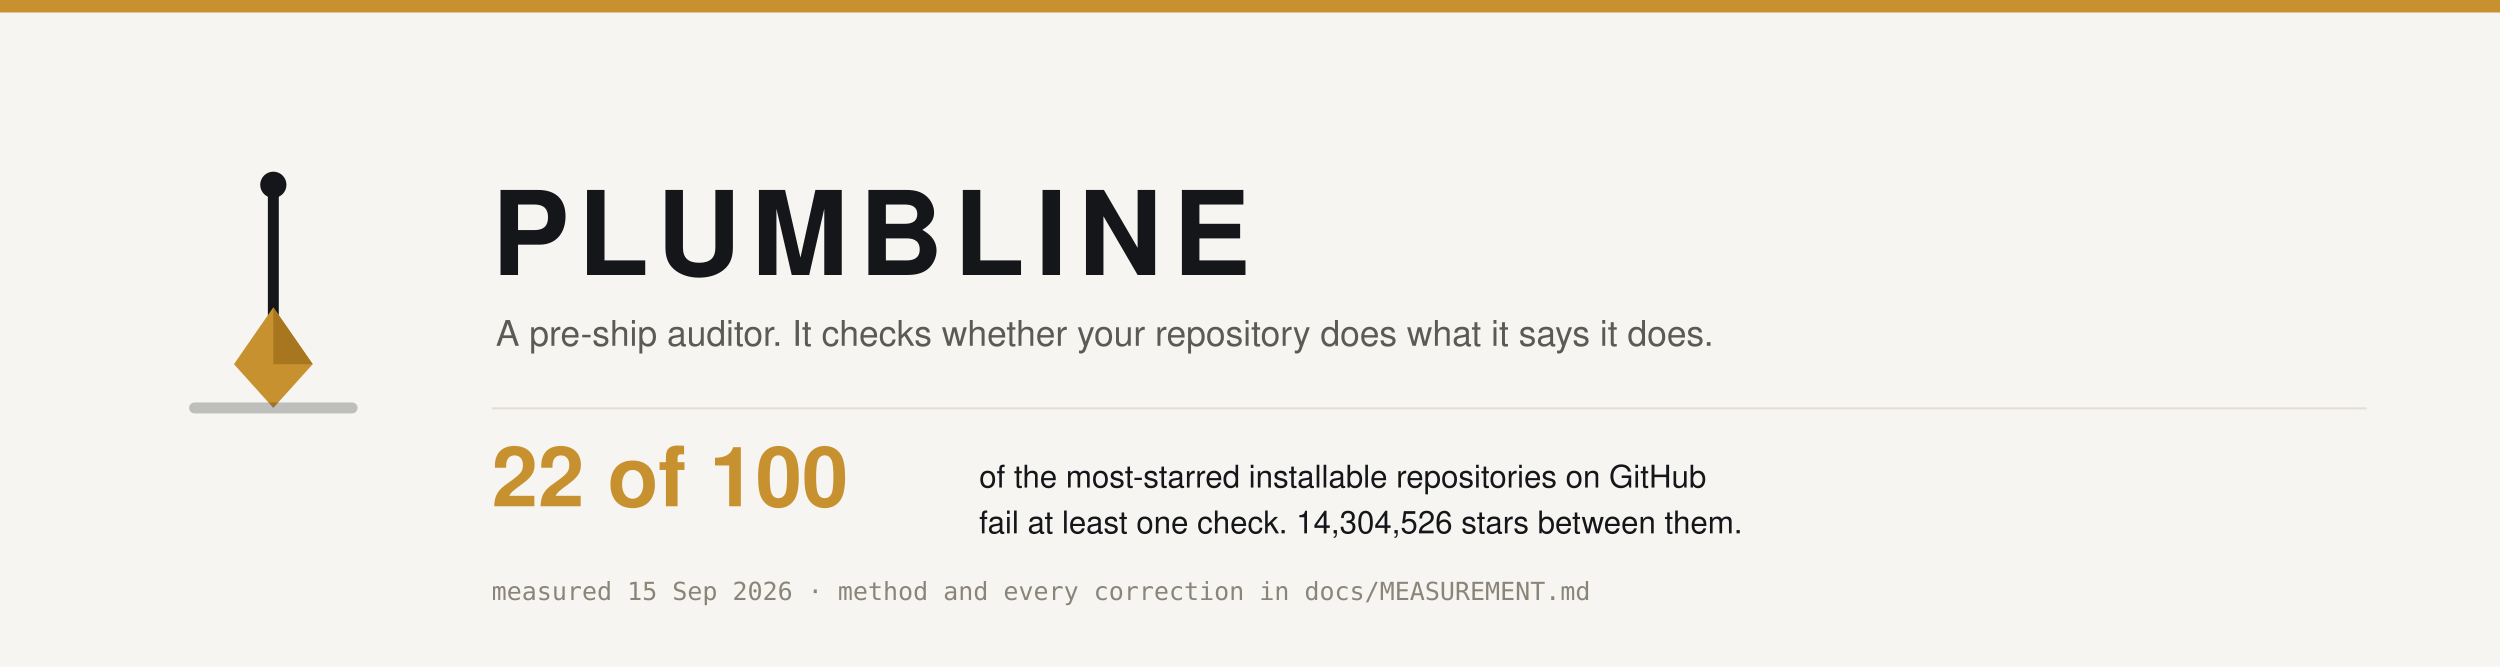
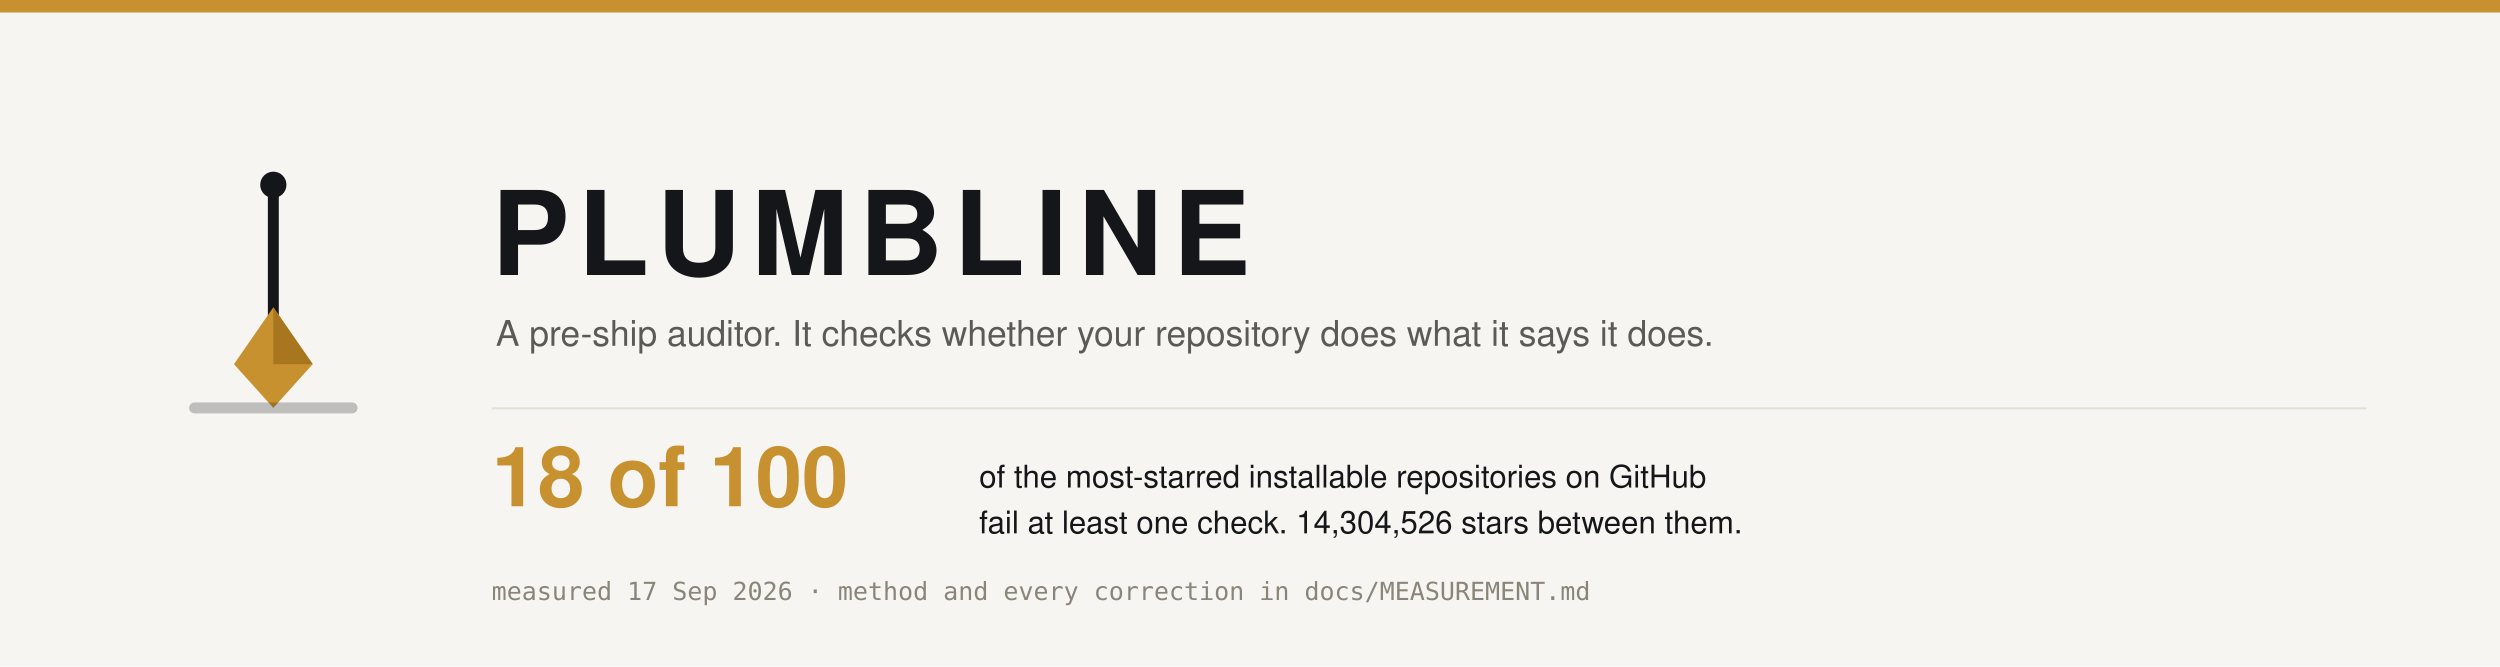
- <svg xmlns="http://www.w3.org/2000/svg" viewBox="0 0 1200 320" width="1200" height="320" role="img" aria-label="Plumbline. 22 of the 100 most-starred repositories on GitHub fail at least one check.">
+ <svg xmlns="http://www.w3.org/2000/svg" viewBox="0 0 1200 320" width="1200" height="320" role="img" aria-label="Plumbline. 18 of the 100 most-starred repositories on GitHub fail at least one check.">
  <defs>
    <style>
      .n  { font-family: system-ui, -apple-system, "Segoe UI", Helvetica, Arial, sans-serif; }
      .m  { font-family: ui-monospace, SFMono-Regular, Menlo, monospace; }
    </style>
  </defs>
  <rect width="1200" height="320" fill="#F7F5F1" />
  <rect x="0" y="0" width="1200" height="6" fill="#C8912F" />
  <g transform="translate(64,74) scale(2.1)">
    <line x1="32" y1="7" x2="32" y2="37" stroke="#14161A" stroke-width="2.5" stroke-linecap="round" />
    <circle cx="32" cy="7" r="3" fill="#14161A" />
    <path d="M32 35 L41 48 L32 58 L23 48 Z" fill="#C8912F" />
    <path d="M32 35 L41 48 L32 48 Z" fill="#A8761F" />
    <line x1="14" y1="58" x2="50" y2="58" stroke="#14161A" stroke-width="2.5" stroke-linecap="round" opacity="0.25" />
  </g>
  <text class="n" x="236" y="132" font-size="56" font-weight="700" letter-spacing="5" fill="#14161A">PLUMBLINE</text>
  <text class="n" x="238" y="166" font-size="17" fill="#5C5A54">A pre-ship auditor. It checks whether your repository does what it says it does.</text>
  <line x1="236" y1="196" x2="1136" y2="196" stroke="#E4DFD6" />
-   <text class="n" x="236" y="243" font-size="40" font-weight="700" fill="#C8912F">22 of 100</text>
+   <text class="n" x="236" y="243" font-size="40" font-weight="700" fill="#C8912F">18 of 100</text>
  <text class="n" x="470" y="234" font-size="15" fill="#14161A">of the most-starred installable repositories on GitHub</text>
  <text class="n" x="470" y="256" font-size="15" fill="#14161A">fail at least one check. 14,304,526 stars between them.</text>
-   <text class="m" x="236" y="288" font-size="12" fill="#8A8578">measured 15 Sep 2026 · method and every correction in docs/MEASUREMENT.md</text>
+   <text class="m" x="236" y="288" font-size="12" fill="#8A8578">measured 17 Sep 2026 · method and every correction in docs/MEASUREMENT.md</text>
</svg>
